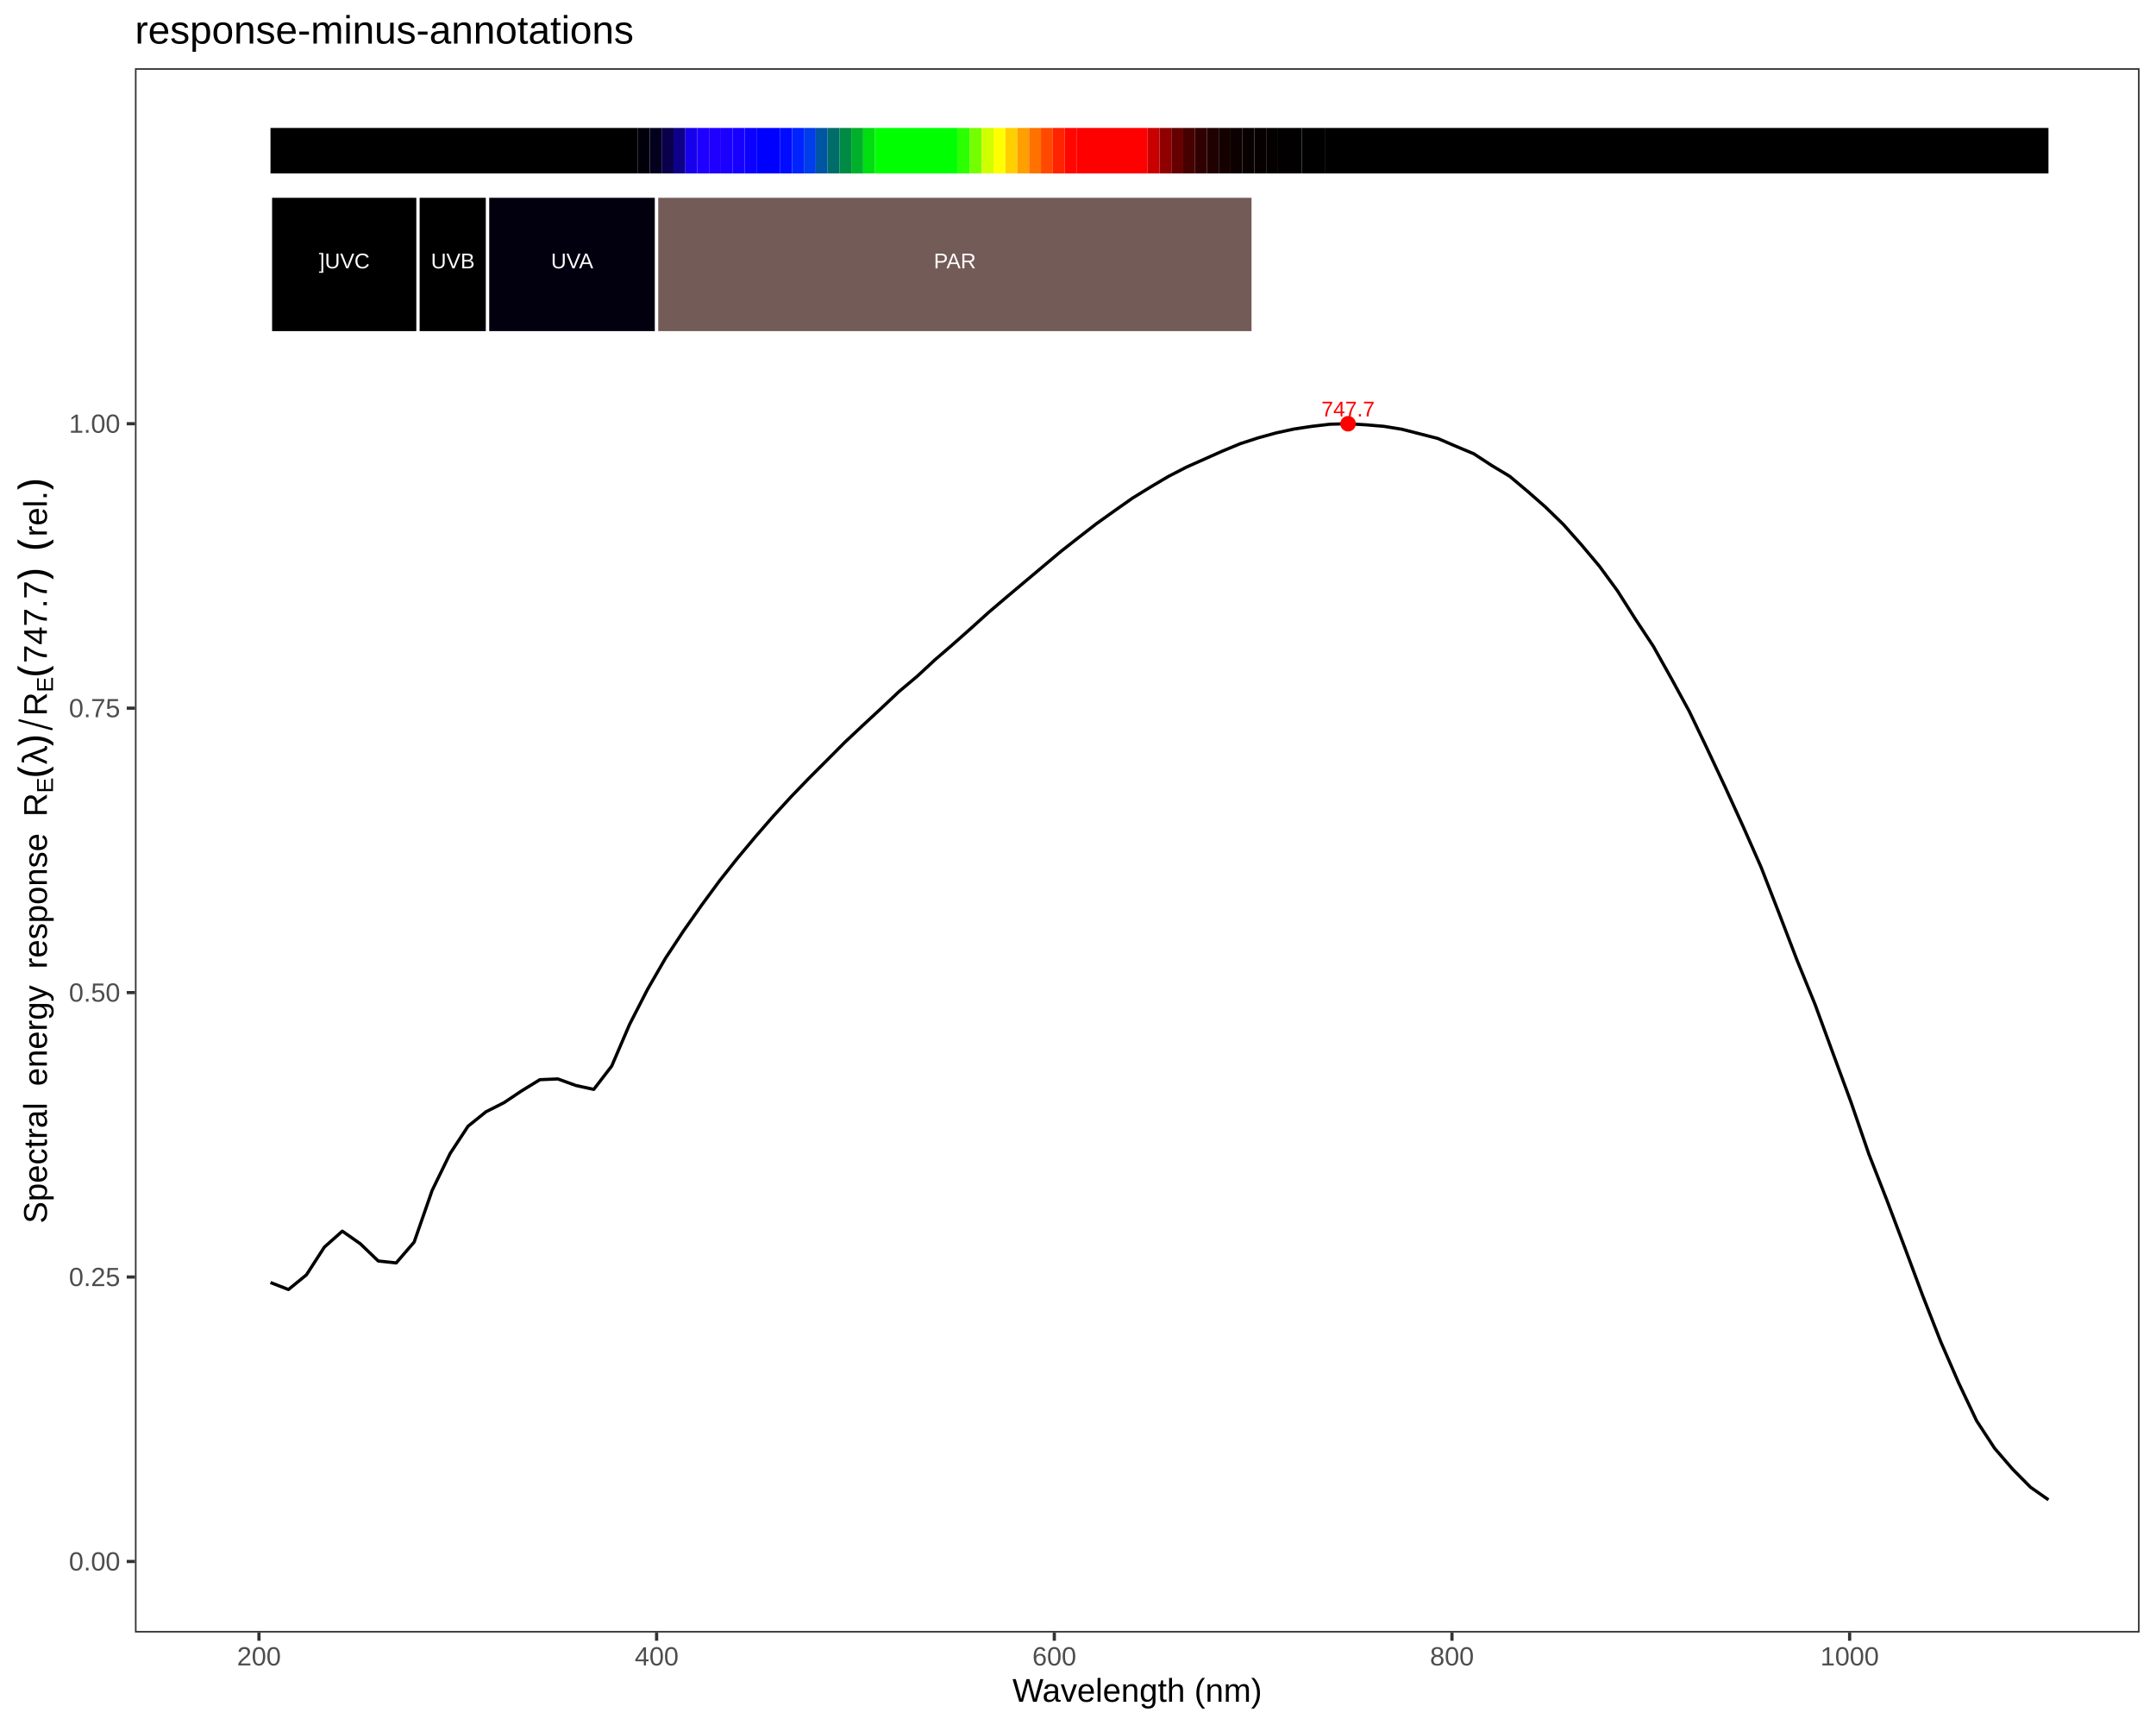
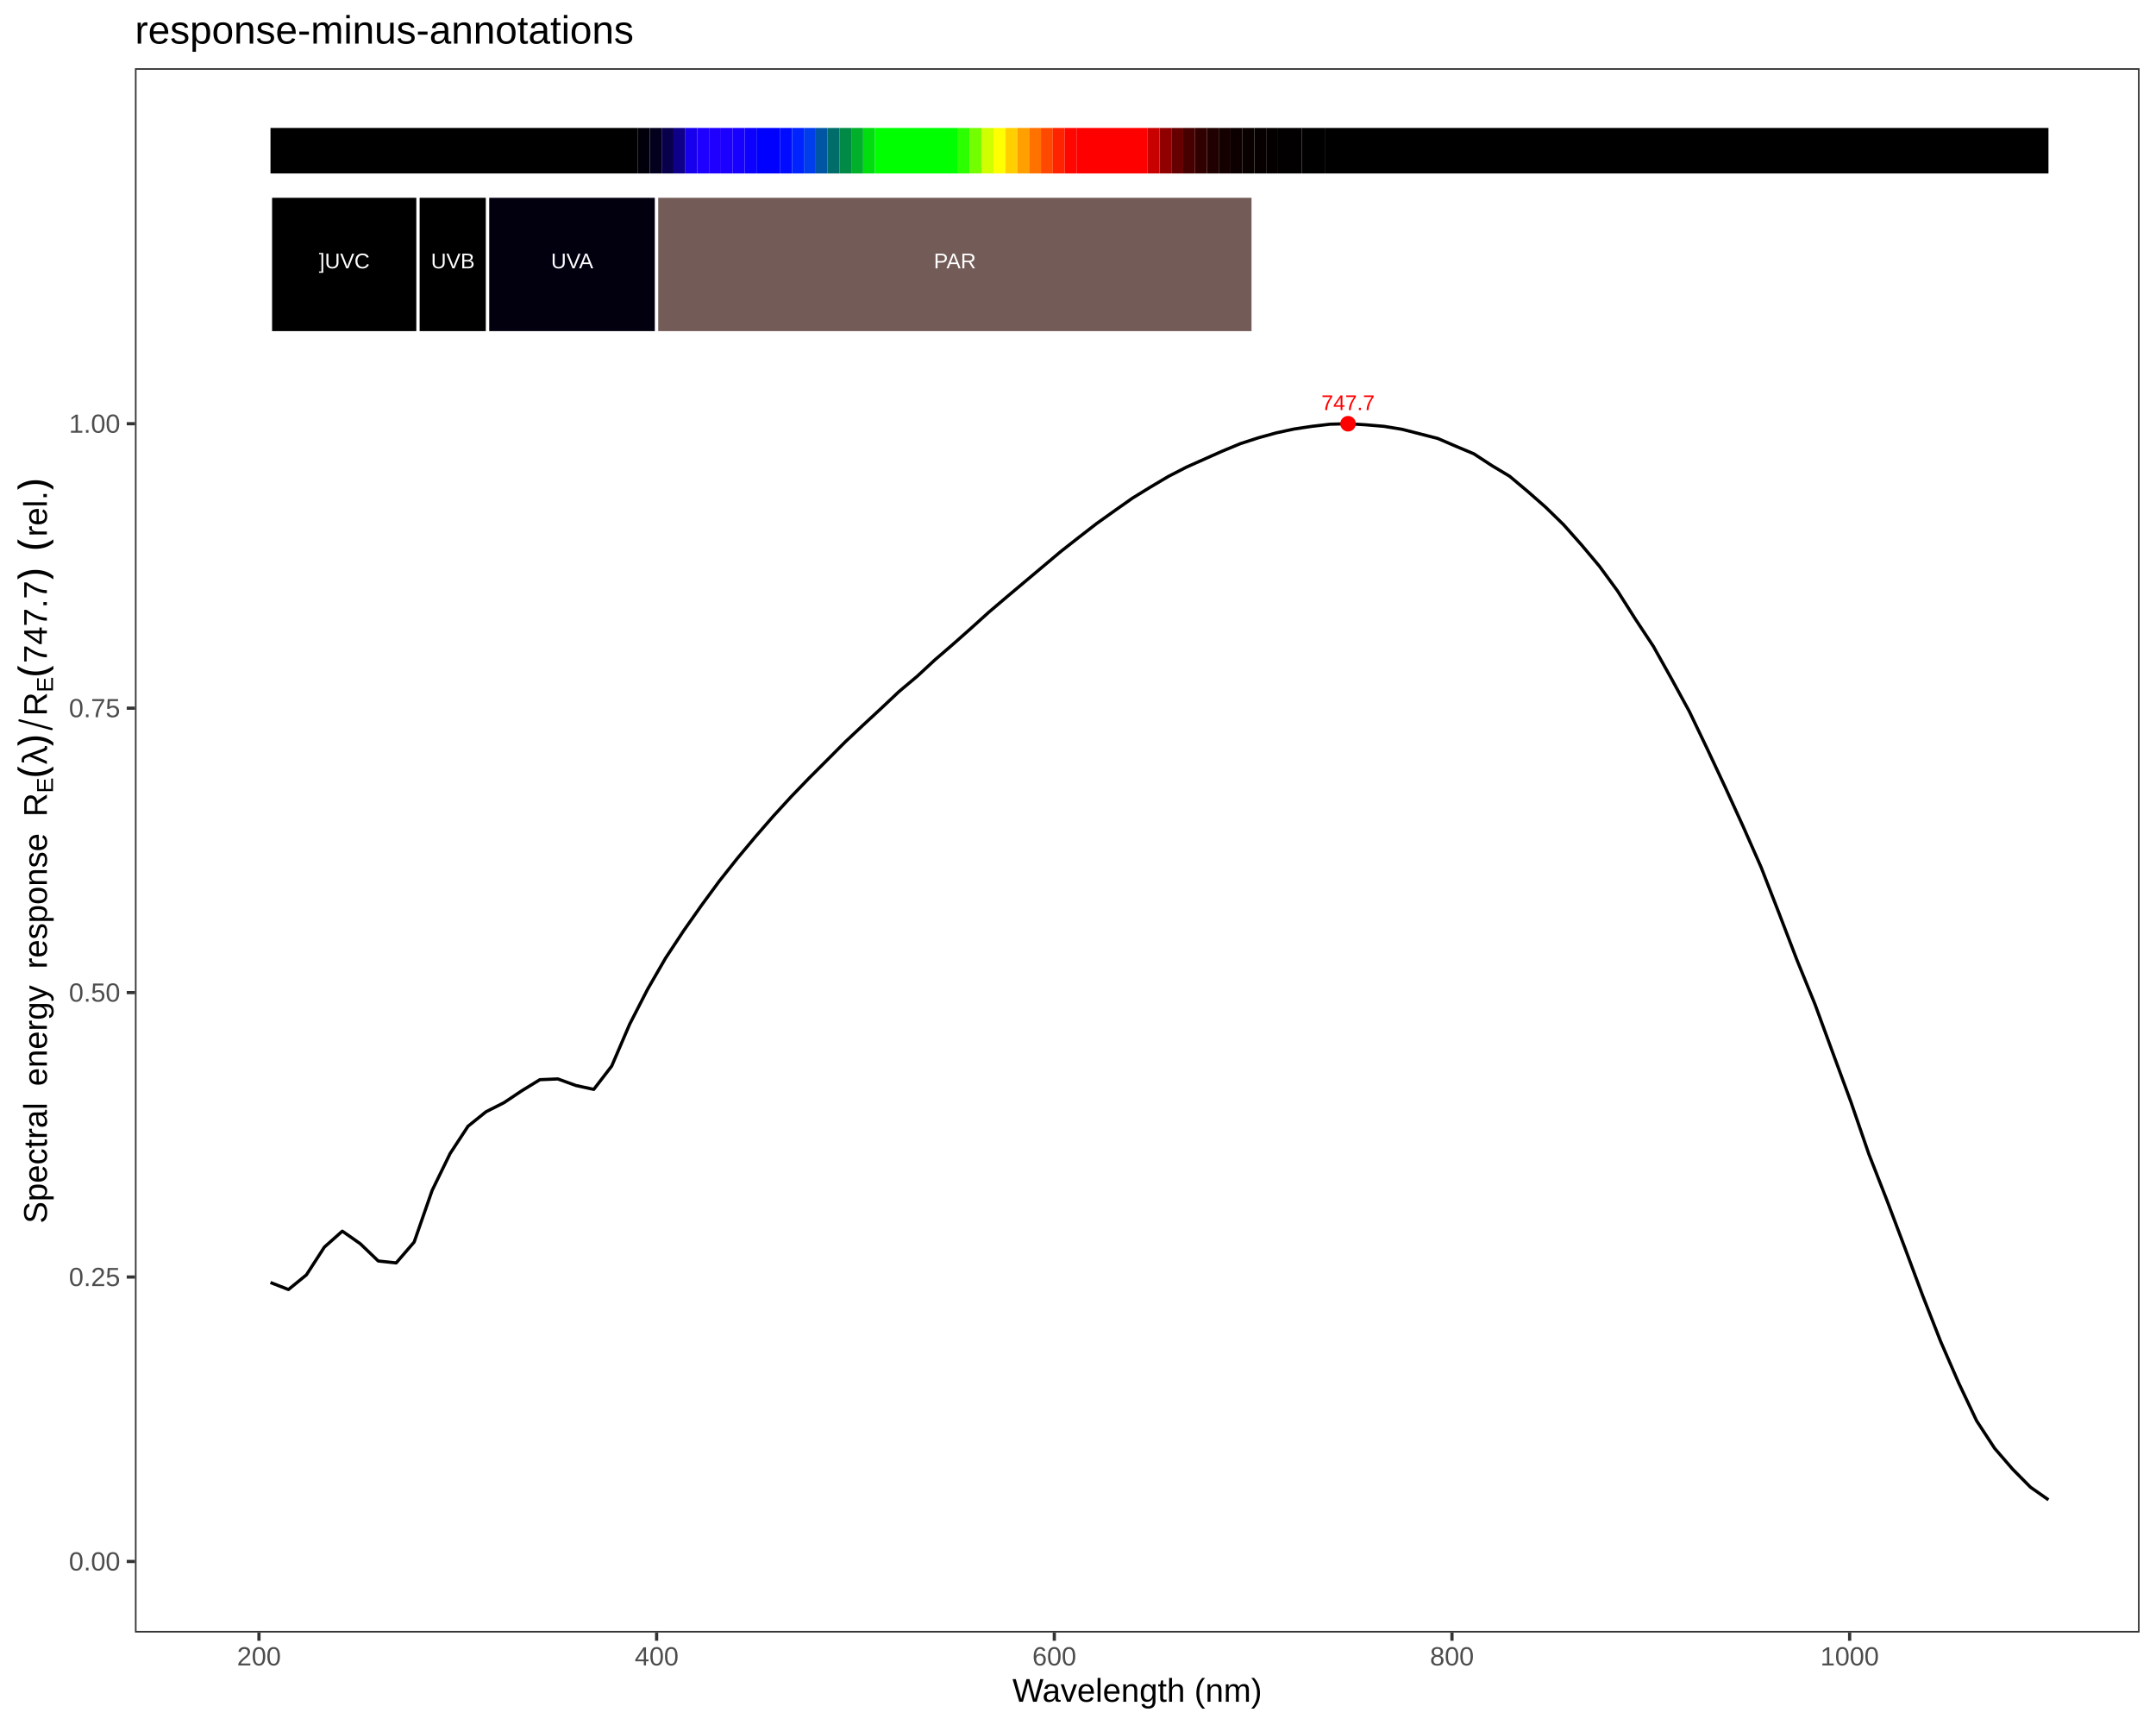
<svg xmlns="http://www.w3.org/2000/svg" viewBox="0 0 720.00 576.00">
  <defs>
    <style type="text/css">
    line, polyline, polygon, path, rect, circle {
      fill: none;
      stroke: #000000;
      stroke-linecap: round;
      stroke-linejoin: round;
      stroke-miterlimit: 10.00;
    }
  </style>
  </defs>
  <rect width="100%" height="100%" style="stroke: none; fill: #FFFFFF;" />
  <rect x="0.00" y="0.00" width="720.00" height="576.00" style="stroke-width: 1.07; stroke: #FFFFFF; fill: #FFFFFF;" />
  <defs>
    <clipPath id="cpNDUuMDZ8NzE0LjUyfDU0NS4xM3wyMi43Nw==">
      <rect x="45.06" y="22.77" width="669.46" height="522.36" />
    </clipPath>
  </defs>
  <rect x="45.06" y="22.77" width="669.46" height="522.36" style="stroke-width: 1.07; stroke: none; fill: #FFFFFF;" clip-path="url(#cpNDUuMDZ8NzE0LjUyfDU0NS4xM3wyMi43Nw==)" />
  <polyline points="90.33,428.25 96.33,430.59 102.33,425.69 108.32,416.43 114.32,411.10 120.32,415.30 126.32,421.06 132.31,421.70 138.31,414.74 144.31,397.50 150.31,385.19 156.30,376.06 162.30,371.23 168.30,368.20 174.30,364.19 180.29,360.52 186.29,360.27 192.29,362.45 198.29,363.76 204.28,355.97 210.28,341.99 216.28,330.30 222.28,319.91 228.28,310.82 234.27,302.30 240.27,294.14 246.27,286.58 252.27,279.40 258.26,272.51 264.26,265.96 270.26,259.75 276.26,253.76 282.25,247.74 288.25,242.11 294.25,236.55 300.25,230.90 306.24,225.87 312.24,220.31 318.24,215.14 324.24,209.82 330.23,204.41 336.23,199.31 342.23,194.26 348.23,189.22 354.22,184.18 360.22,179.47 366.22,174.82 372.22,170.54 378.21,166.32 384.21,162.63 390.21,159.07 396.21,155.98 402.20,153.31 408.20,150.64 414.20,148.15 420.20,146.20 426.19,144.55 432.19,143.25 438.19,142.35 444.19,141.65 450.19,141.49 456.18,141.85 462.18,142.36 468.18,143.34 474.18,144.87 480.17,146.41 486.17,149.00 492.17,151.52 498.17,155.44 504.16,159.04 510.16,164.08 516.16,169.35 522.16,175.20 528.15,181.95 534.15,189.09 540.15,197.28 546.15,206.74 552.14,215.81 558.14,226.54 564.14,237.54 570.14,250.06 576.13,262.84 582.13,275.99 588.13,289.59 594.13,305.00 600.12,320.62 606.12,335.34 612.12,351.69 618.12,367.96 624.11,385.37 630.11,400.71 636.11,416.60 642.11,432.70 648.10,447.98 654.10,461.77 660.10,474.44 666.10,483.60 672.10,490.55 678.09,496.60 684.09,500.81 " style="stroke-width: 1.07; stroke-linecap: butt;" clip-path="url(#cpNDUuMDZ8NzE0LjUyfDU0NS4xM3wyMi43Nw==)" />
  <g clip-path="url(#cpNDUuMDZ8NzE0LjUyfDU0NS4xM3wyMi43Nw==)">
-     <text x="441.29" y="139.04" style="font-size: 7.11px; fill: #FF0000; font-family: Liberation Sans;" textLength="17.78px" lengthAdjust="spacingAndGlyphs">747.7</text>
+     <text x="441.29" y="136.93" style="font-size: 7.11px; fill: #FF0000; font-family: Liberation Sans;" textLength="17.78px" lengthAdjust="spacingAndGlyphs">747.7</text>
  </g>
  <circle cx="450.19" cy="141.49" r="1.95pt" style="stroke-width: 0.71; stroke: none; fill: #FF0000;" clip-path="url(#cpNDUuMDZ8NzE0LjUyfDU0NS4xM3wyMi43Nw==)" />
  <rect x="90.33" y="42.72" width="122.71" height="15.20" style="stroke-width: 1.07; stroke: none; stroke-linecap: square; stroke-linejoin: miter; fill: #000000;" clip-path="url(#cpNDUuMDZ8NzE0LjUyfDU0NS4xM3wyMi43Nw==)" />
  <rect x="213.04" y="42.72" width="3.96" height="15.20" style="stroke-width: 1.07; stroke: none; stroke-linecap: square; stroke-linejoin: miter; fill: #01000A;" clip-path="url(#cpNDUuMDZ8NzE0LjUyfDU0NS4xM3wyMi43Nw==)" />
  <rect x="217.00" y="42.72" width="3.96" height="15.20" style="stroke-width: 1.07; stroke: none; stroke-linecap: square; stroke-linejoin: miter; fill: #03001E;" clip-path="url(#cpNDUuMDZ8NzE0LjUyfDU0NS4xM3wyMi43Nw==)" />
  <rect x="220.96" y="42.72" width="3.96" height="15.20" style="stroke-width: 1.07; stroke: none; stroke-linecap: square; stroke-linejoin: miter; fill: #08004A;" clip-path="url(#cpNDUuMDZ8NzE0LjUyfDU0NS4xM3wyMi43Nw==)" />
  <rect x="224.92" y="42.72" width="3.96" height="15.20" style="stroke-width: 1.07; stroke: none; stroke-linecap: square; stroke-linejoin: miter; fill: #0E0089;" clip-path="url(#cpNDUuMDZ8NzE0LjUyfDU0NS4xM3wyMi43Nw==)" />
  <rect x="228.87" y="42.72" width="3.96" height="15.20" style="stroke-width: 1.07; stroke: none; stroke-linecap: square; stroke-linejoin: miter; fill: #1700EB;" clip-path="url(#cpNDUuMDZ8NzE0LjUyfDU0NS4xM3wyMi43Nw==)" />
  <rect x="232.83" y="42.72" width="3.96" height="15.20" style="stroke-width: 1.07; stroke: none; stroke-linecap: square; stroke-linejoin: miter; fill: #1D00FF;" clip-path="url(#cpNDUuMDZ8NzE0LjUyfDU0NS4xM3wyMi43Nw==)" />
  <rect x="236.79" y="42.72" width="3.96" height="15.20" style="stroke-width: 1.07; stroke: none; stroke-linecap: square; stroke-linejoin: miter; fill: #1F00FF;" clip-path="url(#cpNDUuMDZ8NzE0LjUyfDU0NS4xM3wyMi43Nw==)" />
  <rect x="240.75" y="42.72" width="3.96" height="15.20" style="stroke-width: 1.07; stroke: none; stroke-linecap: square; stroke-linejoin: miter; fill: #1C00FF;" clip-path="url(#cpNDUuMDZ8NzE0LjUyfDU0NS4xM3wyMi43Nw==)" />
  <rect x="244.71" y="42.72" width="3.96" height="15.20" style="stroke-width: 1.07; stroke: none; stroke-linecap: square; stroke-linejoin: miter; fill: #1700FF;" clip-path="url(#cpNDUuMDZ8NzE0LjUyfDU0NS4xM3wyMi43Nw==)" />
  <rect x="248.67" y="42.72" width="3.96" height="15.20" style="stroke-width: 1.07; stroke: none; stroke-linecap: square; stroke-linejoin: miter; fill: #0C00FF;" clip-path="url(#cpNDUuMDZ8NzE0LjUyfDU0NS4xM3wyMi43Nw==)" />
  <rect x="252.63" y="42.72" width="7.92" height="15.20" style="stroke-width: 1.07; stroke: none; stroke-linecap: square; stroke-linejoin: miter; fill: #0000FF;" clip-path="url(#cpNDUuMDZ8NzE0LjUyfDU0NS4xM3wyMi43Nw==)" />
  <rect x="260.54" y="42.72" width="3.96" height="15.20" style="stroke-width: 1.07; stroke: none; stroke-linecap: square; stroke-linejoin: miter; fill: #000BFF;" clip-path="url(#cpNDUuMDZ8NzE0LjUyfDU0NS4xM3wyMi43Nw==)" />
  <rect x="264.50" y="42.72" width="3.96" height="15.20" style="stroke-width: 1.07; stroke: none; stroke-linecap: square; stroke-linejoin: miter; fill: #0023FF;" clip-path="url(#cpNDUuMDZ8NzE0LjUyfDU0NS4xM3wyMi43Nw==)" />
  <rect x="268.46" y="42.72" width="3.96" height="15.20" style="stroke-width: 1.07; stroke: none; stroke-linecap: square; stroke-linejoin: miter; fill: #003DEB;" clip-path="url(#cpNDUuMDZ8NzE0LjUyfDU0NS4xM3wyMi43Nw==)" />
  <rect x="272.42" y="42.72" width="3.96" height="15.20" style="stroke-width: 1.07; stroke: none; stroke-linecap: square; stroke-linejoin: miter; fill: #0056A2;" clip-path="url(#cpNDUuMDZ8NzE0LjUyfDU0NS4xM3wyMi43Nw==)" />
  <rect x="276.38" y="42.72" width="3.96" height="15.20" style="stroke-width: 1.07; stroke: none; stroke-linecap: square; stroke-linejoin: miter; fill: #006D6A;" clip-path="url(#cpNDUuMDZ8NzE0LjUyfDU0NS4xM3wyMi43Nw==)" />
  <rect x="280.33" y="42.72" width="3.96" height="15.20" style="stroke-width: 1.07; stroke: none; stroke-linecap: square; stroke-linejoin: miter; fill: #008A45;" clip-path="url(#cpNDUuMDZ8NzE0LjUyfDU0NS4xM3wyMi43Nw==)" />
  <rect x="284.29" y="42.72" width="3.96" height="15.20" style="stroke-width: 1.07; stroke: none; stroke-linecap: square; stroke-linejoin: miter; fill: #00AF2A;" clip-path="url(#cpNDUuMDZ8NzE0LjUyfDU0NS4xM3wyMi43Nw==)" />
  <rect x="288.25" y="42.72" width="3.96" height="15.20" style="stroke-width: 1.07; stroke: none; stroke-linecap: square; stroke-linejoin: miter; fill: #00DE10;" clip-path="url(#cpNDUuMDZ8NzE0LjUyfDU0NS4xM3wyMi43Nw==)" />
  <rect x="292.21" y="42.72" width="27.71" height="15.20" style="stroke-width: 1.07; stroke: none; stroke-linecap: square; stroke-linejoin: miter; fill: #00FF00;" clip-path="url(#cpNDUuMDZ8NzE0LjUyfDU0NS4xM3wyMi43Nw==)" />
  <rect x="319.92" y="42.72" width="3.96" height="15.20" style="stroke-width: 1.07; stroke: none; stroke-linecap: square; stroke-linejoin: miter; fill: #2CFF00;" clip-path="url(#cpNDUuMDZ8NzE0LjUyfDU0NS4xM3wyMi43Nw==)" />
  <rect x="323.88" y="42.72" width="3.96" height="15.20" style="stroke-width: 1.07; stroke: none; stroke-linecap: square; stroke-linejoin: miter; fill: #74FF00;" clip-path="url(#cpNDUuMDZ8NzE0LjUyfDU0NS4xM3wyMi43Nw==)" />
  <rect x="327.83" y="42.72" width="3.96" height="15.20" style="stroke-width: 1.07; stroke: none; stroke-linecap: square; stroke-linejoin: miter; fill: #D0FF00;" clip-path="url(#cpNDUuMDZ8NzE0LjUyfDU0NS4xM3wyMi43Nw==)" />
  <rect x="331.79" y="42.72" width="3.96" height="15.20" style="stroke-width: 1.07; stroke: none; stroke-linecap: square; stroke-linejoin: miter; fill: #FFFF00;" clip-path="url(#cpNDUuMDZ8NzE0LjUyfDU0NS4xM3wyMi43Nw==)" />
  <rect x="335.75" y="42.72" width="3.96" height="15.20" style="stroke-width: 1.07; stroke: none; stroke-linecap: square; stroke-linejoin: miter; fill: #FFCF00;" clip-path="url(#cpNDUuMDZ8NzE0LjUyfDU0NS4xM3wyMi43Nw==)" />
  <rect x="339.71" y="42.72" width="3.96" height="15.20" style="stroke-width: 1.07; stroke: none; stroke-linecap: square; stroke-linejoin: miter; fill: #FF9F00;" clip-path="url(#cpNDUuMDZ8NzE0LjUyfDU0NS4xM3wyMi43Nw==)" />
  <rect x="343.67" y="42.72" width="3.96" height="15.20" style="stroke-width: 1.07; stroke: none; stroke-linecap: square; stroke-linejoin: miter; fill: #FF7200;" clip-path="url(#cpNDUuMDZ8NzE0LjUyfDU0NS4xM3wyMi43Nw==)" />
  <rect x="347.63" y="42.72" width="3.96" height="15.20" style="stroke-width: 1.07; stroke: none; stroke-linecap: square; stroke-linejoin: miter; fill: #FF4800;" clip-path="url(#cpNDUuMDZ8NzE0LjUyfDU0NS4xM3wyMi43Nw==)" />
  <rect x="351.59" y="42.72" width="3.96" height="15.20" style="stroke-width: 1.07; stroke: none; stroke-linecap: square; stroke-linejoin: miter; fill: #FF2300;" clip-path="url(#cpNDUuMDZ8NzE0LjUyfDU0NS4xM3wyMi43Nw==)" />
  <rect x="355.54" y="42.72" width="3.96" height="15.20" style="stroke-width: 1.07; stroke: none; stroke-linecap: square; stroke-linejoin: miter; fill: #FF0700;" clip-path="url(#cpNDUuMDZ8NzE0LjUyfDU0NS4xM3wyMi43Nw==)" />
  <rect x="359.50" y="42.72" width="23.75" height="15.20" style="stroke-width: 1.07; stroke: none; stroke-linecap: square; stroke-linejoin: miter; fill: #FF0000;" clip-path="url(#cpNDUuMDZ8NzE0LjUyfDU0NS4xM3wyMi43Nw==)" />
  <rect x="383.25" y="42.72" width="3.96" height="15.20" style="stroke-width: 1.07; stroke: none; stroke-linecap: square; stroke-linejoin: miter; fill: #C90000;" clip-path="url(#cpNDUuMDZ8NzE0LjUyfDU0NS4xM3wyMi43Nw==)" />
  <rect x="387.21" y="42.72" width="3.96" height="15.20" style="stroke-width: 1.07; stroke: none; stroke-linecap: square; stroke-linejoin: miter; fill: #910000;" clip-path="url(#cpNDUuMDZ8NzE0LjUyfDU0NS4xM3wyMi43Nw==)" />
  <rect x="391.17" y="42.72" width="3.96" height="15.20" style="stroke-width: 1.07; stroke: none; stroke-linecap: square; stroke-linejoin: miter; fill: #660000;" clip-path="url(#cpNDUuMDZ8NzE0LjUyfDU0NS4xM3wyMi43Nw==)" />
  <rect x="395.13" y="42.72" width="3.96" height="15.20" style="stroke-width: 1.07; stroke: none; stroke-linecap: square; stroke-linejoin: miter; fill: #470000;" clip-path="url(#cpNDUuMDZ8NzE0LjUyfDU0NS4xM3wyMi43Nw==)" />
  <rect x="399.09" y="42.72" width="3.96" height="15.20" style="stroke-width: 1.07; stroke: none; stroke-linecap: square; stroke-linejoin: miter; fill: #300000;" clip-path="url(#cpNDUuMDZ8NzE0LjUyfDU0NS4xM3wyMi43Nw==)" />
  <rect x="403.04" y="42.72" width="3.96" height="15.20" style="stroke-width: 1.07; stroke: none; stroke-linecap: square; stroke-linejoin: miter; fill: #200000;" clip-path="url(#cpNDUuMDZ8NzE0LjUyfDU0NS4xM3wyMi43Nw==)" />
  <rect x="407.00" y="42.72" width="3.96" height="15.20" style="stroke-width: 1.07; stroke: none; stroke-linecap: square; stroke-linejoin: miter; fill: #150000;" clip-path="url(#cpNDUuMDZ8NzE0LjUyfDU0NS4xM3wyMi43Nw==)" />
  <rect x="410.96" y="42.72" width="3.96" height="15.20" style="stroke-width: 1.07; stroke: none; stroke-linecap: square; stroke-linejoin: miter; fill: #0D0000;" clip-path="url(#cpNDUuMDZ8NzE0LjUyfDU0NS4xM3wyMi43Nw==)" />
  <rect x="414.92" y="42.72" width="3.96" height="15.20" style="stroke-width: 1.07; stroke: none; stroke-linecap: square; stroke-linejoin: miter; fill: #090000;" clip-path="url(#cpNDUuMDZ8NzE0LjUyfDU0NS4xM3wyMi43Nw==)" />
  <rect x="418.88" y="42.72" width="3.96" height="15.20" style="stroke-width: 1.07; stroke: none; stroke-linecap: square; stroke-linejoin: miter; fill: #060000;" clip-path="url(#cpNDUuMDZ8NzE0LjUyfDU0NS4xM3wyMi43Nw==)" />
  <rect x="422.84" y="42.72" width="3.96" height="15.20" style="stroke-width: 1.07; stroke: none; stroke-linecap: square; stroke-linejoin: miter; fill: #040000;" clip-path="url(#cpNDUuMDZ8NzE0LjUyfDU0NS4xM3wyMi43Nw==)" />
  <rect x="426.79" y="42.72" width="7.92" height="15.20" style="stroke-width: 1.07; stroke: none; stroke-linecap: square; stroke-linejoin: miter; fill: #020000;" clip-path="url(#cpNDUuMDZ8NzE0LjUyfDU0NS4xM3wyMi43Nw==)" />
  <rect x="434.71" y="42.72" width="7.92" height="15.20" style="stroke-width: 1.07; stroke: none; stroke-linecap: square; stroke-linejoin: miter; fill: #010000;" clip-path="url(#cpNDUuMDZ8NzE0LjUyfDU0NS4xM3wyMi43Nw==)" />
  <rect x="442.63" y="42.72" width="241.46" height="15.20" style="stroke-width: 1.07; stroke: none; stroke-linecap: square; stroke-linejoin: miter; fill: #000000;" clip-path="url(#cpNDUuMDZ8NzE0LjUyfDU0NS4xM3wyMi43Nw==)" />
  <rect x="90.33" y="65.51" width="49.27" height="45.59" style="stroke-width: 1.07; stroke: #FFFFFF; stroke-linecap: square; stroke-linejoin: miter; fill: #000000;" clip-path="url(#cpNDUuMDZ8NzE0LjUyfDU0NS4xM3wyMi43Nw==)" />
  <rect x="139.60" y="65.51" width="23.24" height="45.59" style="stroke-width: 1.07; stroke: #FFFFFF; stroke-linecap: square; stroke-linejoin: miter; fill: #000000;" clip-path="url(#cpNDUuMDZ8NzE0LjUyfDU0NS4xM3wyMi43Nw==)" />
  <rect x="162.84" y="65.51" width="56.44" height="45.59" style="stroke-width: 1.07; stroke: #FFFFFF; stroke-linecap: square; stroke-linejoin: miter; fill: #02000F;" clip-path="url(#cpNDUuMDZ8NzE0LjUyfDU0NS4xM3wyMi43Nw==)" />
  <rect x="219.28" y="65.51" width="199.20" height="45.59" style="stroke-width: 1.07; stroke: #FFFFFF; stroke-linecap: square; stroke-linejoin: miter; fill: #735B57;" clip-path="url(#cpNDUuMDZ8NzE0LjUyfDU0NS4xM3wyMi43Nw==)" />
  <g clip-path="url(#cpNDUuMDZ8NzE0LjUyfDU0NS4xM3wyMi43Nw==)">
    <text x="106.48" y="89.61" style="font-size: 7.11px; fill: #FFFFFF; font-family: Liberation Sans;" textLength="16.98px" lengthAdjust="spacingAndGlyphs">]UVC</text>
  </g>
  <g clip-path="url(#cpNDUuMDZ8NzE0LjUyfDU0NS4xM3wyMi43Nw==)">
    <text x="143.92" y="89.61" style="font-size: 7.11px; fill: #FFFFFF; font-family: Liberation Sans;" textLength="14.61px" lengthAdjust="spacingAndGlyphs">UVB</text>
  </g>
  <g clip-path="url(#cpNDUuMDZ8NzE0LjUyfDU0NS4xM3wyMi43Nw==)">
    <text x="184.02" y="89.61" style="font-size: 7.11px; fill: #FFFFFF; font-family: Liberation Sans;" textLength="14.08px" lengthAdjust="spacingAndGlyphs">UVA</text>
  </g>
  <g clip-path="url(#cpNDUuMDZ8NzE0LjUyfDU0NS4xM3wyMi43Nw==)">
    <text x="311.85" y="89.61" style="font-size: 7.11px; fill: #FFFFFF; font-family: Liberation Sans;" textLength="14.08px" lengthAdjust="spacingAndGlyphs">PAR</text>
  </g>
  <rect x="45.06" y="22.77" width="669.46" height="522.36" style="stroke-width: 1.07; stroke: #333333;" clip-path="url(#cpNDUuMDZ8NzE0LjUyfDU0NS4xM3wyMi43Nw==)" />
  <defs>
    <clipPath id="cpMC4wMHw3MjAuMDB8NTc2LjAwfDAuMDA=">
      <rect x="0.00" y="0.00" width="720.00" height="576.00" />
    </clipPath>
  </defs>
  <g clip-path="url(#cpMC4wMHw3MjAuMDB8NTc2LjAwfDAuMDA=)">
    <text x="23.02" y="524.41" style="font-size: 8.80px; fill: #4D4D4D; font-family: Liberation Sans;" textLength="17.11px" lengthAdjust="spacingAndGlyphs">0.00</text>
  </g>
  <g clip-path="url(#cpMC4wMHw3MjAuMDB8NTc2LjAwfDAuMDA=)">
    <text x="23.02" y="429.44" style="font-size: 8.80px; fill: #4D4D4D; font-family: Liberation Sans;" textLength="17.11px" lengthAdjust="spacingAndGlyphs">0.25</text>
  </g>
  <g clip-path="url(#cpMC4wMHw3MjAuMDB8NTc2LjAwfDAuMDA=)">
    <text x="23.02" y="334.46" style="font-size: 8.80px; fill: #4D4D4D; font-family: Liberation Sans;" textLength="17.11px" lengthAdjust="spacingAndGlyphs">0.50</text>
  </g>
  <g clip-path="url(#cpMC4wMHw3MjAuMDB8NTc2LjAwfDAuMDA=)">
    <text x="23.02" y="239.49" style="font-size: 8.80px; fill: #4D4D4D; font-family: Liberation Sans;" textLength="17.11px" lengthAdjust="spacingAndGlyphs">0.75</text>
  </g>
  <g clip-path="url(#cpMC4wMHw3MjAuMDB8NTc2LjAwfDAuMDA=)">
    <text x="23.02" y="144.51" style="font-size: 8.80px; fill: #4D4D4D; font-family: Liberation Sans;" textLength="17.11px" lengthAdjust="spacingAndGlyphs">1.00</text>
  </g>
  <polyline points="42.32,521.39 45.06,521.39 " style="stroke-width: 1.07; stroke: #333333; stroke-linecap: butt;" clip-path="url(#cpMC4wMHw3MjAuMDB8NTc2LjAwfDAuMDA=)" />
  <polyline points="42.32,426.41 45.06,426.41 " style="stroke-width: 1.07; stroke: #333333; stroke-linecap: butt;" clip-path="url(#cpMC4wMHw3MjAuMDB8NTc2LjAwfDAuMDA=)" />
  <polyline points="42.32,331.44 45.06,331.44 " style="stroke-width: 1.07; stroke: #333333; stroke-linecap: butt;" clip-path="url(#cpMC4wMHw3MjAuMDB8NTc2LjAwfDAuMDA=)" />
  <polyline points="42.32,236.46 45.06,236.46 " style="stroke-width: 1.07; stroke: #333333; stroke-linecap: butt;" clip-path="url(#cpMC4wMHw3MjAuMDB8NTc2LjAwfDAuMDA=)" />
  <polyline points="42.32,141.49 45.06,141.49 " style="stroke-width: 1.07; stroke: #333333; stroke-linecap: butt;" clip-path="url(#cpMC4wMHw3MjAuMDB8NTc2LjAwfDAuMDA=)" />
  <polyline points="86.48,547.87 86.48,545.13 " style="stroke-width: 1.07; stroke: #333333; stroke-linecap: butt;" clip-path="url(#cpMC4wMHw3MjAuMDB8NTc2LjAwfDAuMDA=)" />
  <polyline points="219.28,547.87 219.28,545.13 " style="stroke-width: 1.07; stroke: #333333; stroke-linecap: butt;" clip-path="url(#cpMC4wMHw3MjAuMDB8NTc2LjAwfDAuMDA=)" />
  <polyline points="352.09,547.87 352.09,545.13 " style="stroke-width: 1.07; stroke: #333333; stroke-linecap: butt;" clip-path="url(#cpMC4wMHw3MjAuMDB8NTc2LjAwfDAuMDA=)" />
  <polyline points="484.89,547.87 484.89,545.13 " style="stroke-width: 1.07; stroke: #333333; stroke-linecap: butt;" clip-path="url(#cpMC4wMHw3MjAuMDB8NTc2LjAwfDAuMDA=)" />
  <polyline points="617.69,547.87 617.69,545.13 " style="stroke-width: 1.07; stroke: #333333; stroke-linecap: butt;" clip-path="url(#cpMC4wMHw3MjAuMDB8NTc2LjAwfDAuMDA=)" />
  <g clip-path="url(#cpMC4wMHw3MjAuMDB8NTc2LjAwfDAuMDA=)">
    <text x="79.15" y="556.11" style="font-size: 8.80px; fill: #4D4D4D; font-family: Liberation Sans;" textLength="14.67px" lengthAdjust="spacingAndGlyphs">200</text>
  </g>
  <g clip-path="url(#cpMC4wMHw3MjAuMDB8NTc2LjAwfDAuMDA=)">
    <text x="211.95" y="556.11" style="font-size: 8.80px; fill: #4D4D4D; font-family: Liberation Sans;" textLength="14.67px" lengthAdjust="spacingAndGlyphs">400</text>
  </g>
  <g clip-path="url(#cpMC4wMHw3MjAuMDB8NTc2LjAwfDAuMDA=)">
    <text x="344.75" y="556.11" style="font-size: 8.80px; fill: #4D4D4D; font-family: Liberation Sans;" textLength="14.67px" lengthAdjust="spacingAndGlyphs">600</text>
  </g>
  <g clip-path="url(#cpMC4wMHw3MjAuMDB8NTc2LjAwfDAuMDA=)">
    <text x="477.55" y="556.11" style="font-size: 8.80px; fill: #4D4D4D; font-family: Liberation Sans;" textLength="14.67px" lengthAdjust="spacingAndGlyphs">800</text>
  </g>
  <g clip-path="url(#cpMC4wMHw3MjAuMDB8NTc2LjAwfDAuMDA=)">
    <text x="607.91" y="556.11" style="font-size: 8.80px; fill: #4D4D4D; font-family: Liberation Sans;" textLength="19.56px" lengthAdjust="spacingAndGlyphs">1000</text>
  </g>
  <g clip-path="url(#cpMC4wMHw3MjAuMDB8NTc2LjAwfDAuMDA=)">
    <text x="338.10" y="568.24" style="font-size: 11.00px; font-family: Liberation Sans;" textLength="83.38px" lengthAdjust="spacingAndGlyphs">Wavelength (nm)</text>
  </g>
  <g clip-path="url(#cpMC4wMHw3MjAuMDB8NTc2LjAwfDAuMDA=)">
    <text transform="translate(15.65,408.54) rotate(-90)" style="font-size: 11.00px; font-family: Liberation Sans;" textLength="7.34px" lengthAdjust="spacingAndGlyphs">S</text>
  </g>
  <g clip-path="url(#cpMC4wMHw3MjAuMDB8NTc2LjAwfDAuMDA=)">
    <text transform="translate(15.65,401.19) rotate(-90)" style="font-size: 11.00px; font-family: Liberation Sans;" textLength="6.12px" lengthAdjust="spacingAndGlyphs">p</text>
  </g>
  <g clip-path="url(#cpMC4wMHw3MjAuMDB8NTc2LjAwfDAuMDA=)">
    <text transform="translate(15.65,395.07) rotate(-90)" style="font-size: 11.00px; font-family: Liberation Sans;" textLength="6.12px" lengthAdjust="spacingAndGlyphs">e</text>
  </g>
  <g clip-path="url(#cpMC4wMHw3MjAuMDB8NTc2LjAwfDAuMDA=)">
    <text transform="translate(15.65,388.94) rotate(-90)" style="font-size: 11.00px; font-family: Liberation Sans;" textLength="5.50px" lengthAdjust="spacingAndGlyphs">c</text>
  </g>
  <g clip-path="url(#cpMC4wMHw3MjAuMDB8NTc2LjAwfDAuMDA=)">
    <text transform="translate(15.65,383.44) rotate(-90)" style="font-size: 11.00px; font-family: Liberation Sans;" textLength="3.06px" lengthAdjust="spacingAndGlyphs">t</text>
  </g>
  <g clip-path="url(#cpMC4wMHw3MjAuMDB8NTc2LjAwfDAuMDA=)">
    <text transform="translate(15.65,380.38) rotate(-90)" style="font-size: 11.00px; font-family: Liberation Sans;" textLength="3.66px" lengthAdjust="spacingAndGlyphs">r</text>
  </g>
  <g clip-path="url(#cpMC4wMHw3MjAuMDB8NTc2LjAwfDAuMDA=)">
    <text transform="translate(15.65,376.72) rotate(-90)" style="font-size: 11.00px; font-family: Liberation Sans;" textLength="6.12px" lengthAdjust="spacingAndGlyphs">a</text>
  </g>
  <g clip-path="url(#cpMC4wMHw3MjAuMDB8NTc2LjAwfDAuMDA=)">
    <text transform="translate(15.65,370.60) rotate(-90)" style="font-size: 11.00px; font-family: Liberation Sans;" textLength="2.44px" lengthAdjust="spacingAndGlyphs">l</text>
  </g>
  <g clip-path="url(#cpMC4wMHw3MjAuMDB8NTc2LjAwfDAuMDA=)">
    <text transform="translate(15.65,368.16) rotate(-90)" style="font-size: 11.00px; font-family: Symbola;" textLength="2.75px" lengthAdjust="spacingAndGlyphs"> </text>
  </g>
  <g clip-path="url(#cpMC4wMHw3MjAuMDB8NTc2LjAwfDAuMDA=)">
    <text transform="translate(15.65,365.41) rotate(-90)" style="font-size: 11.00px; font-family: Symbola;" textLength="2.75px" lengthAdjust="spacingAndGlyphs"> </text>
  </g>
  <g clip-path="url(#cpMC4wMHw3MjAuMDB8NTc2LjAwfDAuMDA=)">
    <text transform="translate(15.65,362.66) rotate(-90)" style="font-size: 11.00px; font-family: Liberation Sans;" textLength="6.12px" lengthAdjust="spacingAndGlyphs">e</text>
  </g>
  <g clip-path="url(#cpMC4wMHw3MjAuMDB8NTc2LjAwfDAuMDA=)">
    <text transform="translate(15.65,356.54) rotate(-90)" style="font-size: 11.00px; font-family: Liberation Sans;" textLength="6.12px" lengthAdjust="spacingAndGlyphs">n</text>
  </g>
  <g clip-path="url(#cpMC4wMHw3MjAuMDB8NTc2LjAwfDAuMDA=)">
    <text transform="translate(15.65,350.41) rotate(-90)" style="font-size: 11.00px; font-family: Liberation Sans;" textLength="6.12px" lengthAdjust="spacingAndGlyphs">e</text>
  </g>
  <g clip-path="url(#cpMC4wMHw3MjAuMDB8NTc2LjAwfDAuMDA=)">
    <text transform="translate(15.65,344.29) rotate(-90)" style="font-size: 11.00px; font-family: Liberation Sans;" textLength="3.66px" lengthAdjust="spacingAndGlyphs">r</text>
  </g>
  <g clip-path="url(#cpMC4wMHw3MjAuMDB8NTc2LjAwfDAuMDA=)">
    <text transform="translate(15.65,340.63) rotate(-90)" style="font-size: 11.00px; font-family: Liberation Sans;" textLength="6.12px" lengthAdjust="spacingAndGlyphs">g</text>
  </g>
  <g clip-path="url(#cpMC4wMHw3MjAuMDB8NTc2LjAwfDAuMDA=)">
    <text transform="translate(15.65,334.51) rotate(-90)" style="font-size: 11.00px; font-family: Liberation Sans;" textLength="5.50px" lengthAdjust="spacingAndGlyphs">y</text>
  </g>
  <g clip-path="url(#cpMC4wMHw3MjAuMDB8NTc2LjAwfDAuMDA=)">
    <text transform="translate(15.65,329.01) rotate(-90)" style="font-size: 11.00px; font-family: Symbola;" textLength="2.75px" lengthAdjust="spacingAndGlyphs"> </text>
  </g>
  <g clip-path="url(#cpMC4wMHw3MjAuMDB8NTc2LjAwfDAuMDA=)">
    <text transform="translate(15.65,326.26) rotate(-90)" style="font-size: 11.00px; font-family: Symbola;" textLength="2.75px" lengthAdjust="spacingAndGlyphs"> </text>
  </g>
  <g clip-path="url(#cpMC4wMHw3MjAuMDB8NTc2LjAwfDAuMDA=)">
    <text transform="translate(15.65,323.51) rotate(-90)" style="font-size: 11.00px; font-family: Liberation Sans;" textLength="3.66px" lengthAdjust="spacingAndGlyphs">r</text>
  </g>
  <g clip-path="url(#cpMC4wMHw3MjAuMDB8NTc2LjAwfDAuMDA=)">
    <text transform="translate(15.65,319.85) rotate(-90)" style="font-size: 11.00px; font-family: Liberation Sans;" textLength="6.12px" lengthAdjust="spacingAndGlyphs">e</text>
  </g>
  <g clip-path="url(#cpMC4wMHw3MjAuMDB8NTc2LjAwfDAuMDA=)">
    <text transform="translate(15.65,313.72) rotate(-90)" style="font-size: 11.00px; font-family: Liberation Sans;" textLength="5.50px" lengthAdjust="spacingAndGlyphs">s</text>
  </g>
  <g clip-path="url(#cpMC4wMHw3MjAuMDB8NTc2LjAwfDAuMDA=)">
    <text transform="translate(15.65,308.22) rotate(-90)" style="font-size: 11.00px; font-family: Liberation Sans;" textLength="6.12px" lengthAdjust="spacingAndGlyphs">p</text>
  </g>
  <g clip-path="url(#cpMC4wMHw3MjAuMDB8NTc2LjAwfDAuMDA=)">
    <text transform="translate(15.65,302.10) rotate(-90)" style="font-size: 11.00px; font-family: Liberation Sans;" textLength="6.12px" lengthAdjust="spacingAndGlyphs">o</text>
  </g>
  <g clip-path="url(#cpMC4wMHw3MjAuMDB8NTc2LjAwfDAuMDA=)">
    <text transform="translate(15.65,295.97) rotate(-90)" style="font-size: 11.00px; font-family: Liberation Sans;" textLength="6.12px" lengthAdjust="spacingAndGlyphs">n</text>
  </g>
  <g clip-path="url(#cpMC4wMHw3MjAuMDB8NTc2LjAwfDAuMDA=)">
    <text transform="translate(15.65,289.85) rotate(-90)" style="font-size: 11.00px; font-family: Liberation Sans;" textLength="5.50px" lengthAdjust="spacingAndGlyphs">s</text>
  </g>
  <g clip-path="url(#cpMC4wMHw3MjAuMDB8NTc2LjAwfDAuMDA=)">
    <text transform="translate(15.65,284.35) rotate(-90)" style="font-size: 11.00px; font-family: Liberation Sans;" textLength="6.12px" lengthAdjust="spacingAndGlyphs">e</text>
  </g>
  <g clip-path="url(#cpMC4wMHw3MjAuMDB8NTc2LjAwfDAuMDA=)">
    <text transform="translate(15.65,278.22) rotate(-90)" style="font-size: 11.00px; font-family: Symbola;" textLength="2.75px" lengthAdjust="spacingAndGlyphs"> </text>
  </g>
  <g clip-path="url(#cpMC4wMHw3MjAuMDB8NTc2LjAwfDAuMDA=)">
    <text transform="translate(15.65,275.47) rotate(-90)" style="font-size: 11.00px; font-family: Symbola;" textLength="2.75px" lengthAdjust="spacingAndGlyphs"> </text>
  </g>
  <g clip-path="url(#cpMC4wMHw3MjAuMDB8NTc2LjAwfDAuMDA=)">
    <text transform="translate(15.65,272.72) rotate(-90)" style="font-size: 11.00px; font-family: Liberation Sans;" textLength="7.94px" lengthAdjust="spacingAndGlyphs">R</text>
  </g>
  <g clip-path="url(#cpMC4wMHw3MjAuMDB8NTc2LjAwfDAuMDA=)">
    <text transform="translate(17.69,264.79) rotate(-90)" style="font-size: 7.70px; font-family: Liberation Sans;" textLength="5.12px" lengthAdjust="spacingAndGlyphs">E</text>
  </g>
  <g clip-path="url(#cpMC4wMHw3MjAuMDB8NTc2LjAwfDAuMDA=)">
    <text transform="translate(15.65,259.66) rotate(-90)" style="font-size: 13.75px; font-family: Symbola;" textLength="4.58px" lengthAdjust="spacingAndGlyphs">(</text>
  </g>
  <g clip-path="url(#cpMC4wMHw3MjAuMDB8NTc2LjAwfDAuMDA=)">
    <text transform="translate(15.65,255.08) rotate(-90)" style="font-size: 11.00px; font-family: Symbola;" textLength="5.61px" lengthAdjust="spacingAndGlyphs">λ</text>
  </g>
  <g clip-path="url(#cpMC4wMHw3MjAuMDB8NTc2LjAwfDAuMDA=)">
    <text transform="translate(15.65,249.47) rotate(-90)" style="font-size: 13.75px; font-family: Symbola;" textLength="4.58px" lengthAdjust="spacingAndGlyphs">)</text>
  </g>
  <polyline points="17.24,243.44 6.50,240.54 " style="stroke-width: 0.75;" clip-path="url(#cpMC4wMHw3MjAuMDB8NTc2LjAwfDAuMDA=)" />
  <g clip-path="url(#cpMC4wMHw3MjAuMDB8NTc2LjAwfDAuMDA=)">
    <text transform="translate(15.65,239.08) rotate(-90)" style="font-size: 11.00px; font-family: Liberation Sans;" textLength="7.94px" lengthAdjust="spacingAndGlyphs">R</text>
  </g>
  <g clip-path="url(#cpMC4wMHw3MjAuMDB8NTc2LjAwfDAuMDA=)">
    <text transform="translate(17.69,231.15) rotate(-90)" style="font-size: 7.70px; font-family: Liberation Sans;" textLength="5.12px" lengthAdjust="spacingAndGlyphs">E</text>
  </g>
  <g clip-path="url(#cpMC4wMHw3MjAuMDB8NTc2LjAwfDAuMDA=)">
    <text transform="translate(15.65,226.02) rotate(-90)" style="font-size: 13.75px; font-family: Symbola;" textLength="4.58px" lengthAdjust="spacingAndGlyphs">(</text>
  </g>
  <g clip-path="url(#cpMC4wMHw3MjAuMDB8NTc2LjAwfDAuMDA=)">
    <text transform="translate(15.65,221.44) rotate(-90)" style="font-size: 11.00px; font-family: Liberation Sans;" textLength="27.56px" lengthAdjust="spacingAndGlyphs">747.7</text>
  </g>
  <g clip-path="url(#cpMC4wMHw3MjAuMDB8NTc2LjAwfDAuMDA=)">
    <text transform="translate(15.65,193.88) rotate(-90)" style="font-size: 13.75px; font-family: Symbola;" textLength="4.58px" lengthAdjust="spacingAndGlyphs">)</text>
  </g>
  <g clip-path="url(#cpMC4wMHw3MjAuMDB8NTc2LjAwfDAuMDA=)">
    <text transform="translate(15.65,189.30) rotate(-90)" style="font-size: 11.00px; font-family: Symbola;" textLength="2.75px" lengthAdjust="spacingAndGlyphs"> </text>
  </g>
  <g clip-path="url(#cpMC4wMHw3MjAuMDB8NTc2LjAwfDAuMDA=)">
    <text transform="translate(15.65,186.55) rotate(-90)" style="font-size: 11.00px; font-family: Symbola;" textLength="2.75px" lengthAdjust="spacingAndGlyphs"> </text>
  </g>
  <g clip-path="url(#cpMC4wMHw3MjAuMDB8NTc2LjAwfDAuMDA=)">
    <text transform="translate(15.65,183.80) rotate(-90)" style="font-size: 13.75px; font-family: Symbola;" textLength="4.58px" lengthAdjust="spacingAndGlyphs">(</text>
  </g>
  <g clip-path="url(#cpMC4wMHw3MjAuMDB8NTc2LjAwfDAuMDA=)">
    <text transform="translate(15.65,179.22) rotate(-90)" style="font-size: 11.00px; font-family: Liberation Sans;" textLength="15.28px" lengthAdjust="spacingAndGlyphs">rel.</text>
  </g>
  <g clip-path="url(#cpMC4wMHw3MjAuMDB8NTc2LjAwfDAuMDA=)">
    <text transform="translate(15.65,163.94) rotate(-90)" style="font-size: 13.75px; font-family: Symbola;" textLength="4.58px" lengthAdjust="spacingAndGlyphs">)</text>
  </g>
  <g clip-path="url(#cpMC4wMHw3MjAuMDB8NTc2LjAwfDAuMDA=)">
    <text x="45.06" y="14.56" style="font-size: 13.20px; font-family: Liberation Sans;" textLength="166.31px" lengthAdjust="spacingAndGlyphs">response-minus-annotations</text>
  </g>
</svg>
